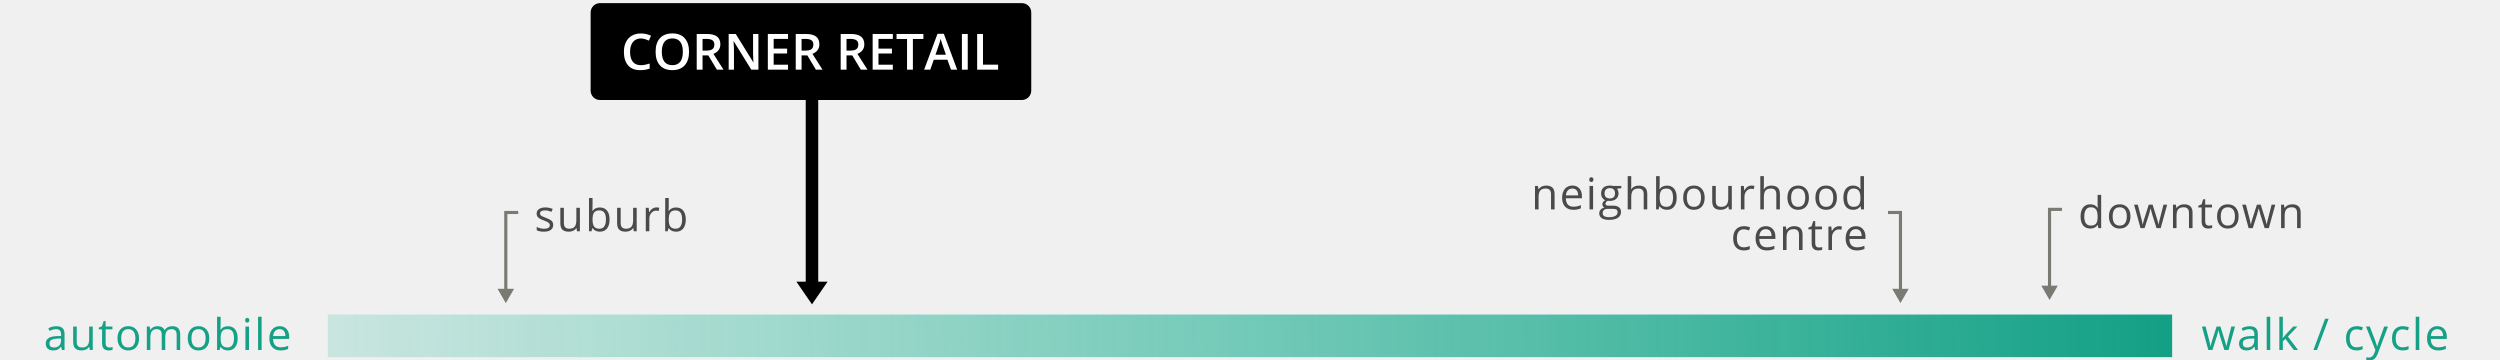
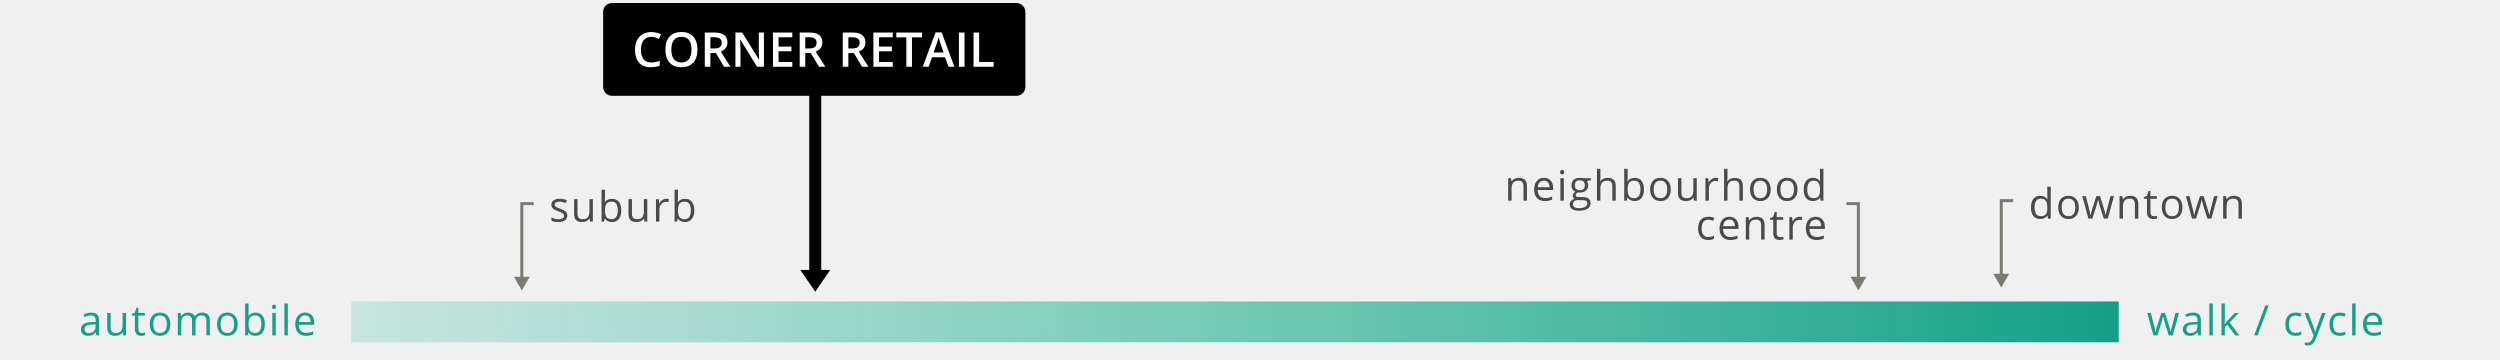
- <svg xmlns="http://www.w3.org/2000/svg" width="800px" height="115px" viewBox="0 0 800 115" version="1.1">
+ <svg xmlns="http://www.w3.org/2000/svg" width="800px" height="115px" viewBox="0 0 810 120" version="1.1">
  <defs>
    <linearGradient x1="0%" y1="50.036%" x2="100%" y2="50%" id="linearGradient-1">
      <stop stop-color="#26B99A" stop-opacity="0.2" offset="0%" />
      <stop stop-color="#1FB092" stop-opacity="0.585" offset="48.15%" />
      <stop stop-color="#14A085" offset="100%" />
    </linearGradient>
  </defs>
  <g id="Page-1" stroke="none" stroke-width="1" fill="none" fill-rule="evenodd">
    <g id="Corner_Mobility">
      <g id="Group" transform="translate(104, 100)" fill="url(#linearGradient-1)">
        <rect id="Rectangle-path" x="0.917" y="0.652" width="590.167" height="13.636" />
      </g>
-       <text id="automobile" font-family="OpenSans-Semibold, Open Sans" font-size="14" font-weight="500" letter-spacing="0.5" fill="#16A085">
+       <text id="automobile" font-family="Open Sans" font-size="14" font-weight="500" letter-spacing="0.5" fill="#16A085">
        <tspan x="14" y="112">automobile</tspan>
      </text>
-       <text id="walk-/-cycle" font-family="OpenSans-Semibold, Open Sans" font-size="14" font-weight="500" letter-spacing="0.5" fill="#16A085">
+       <text id="walk-/-cycle" font-family="Open Sans" font-size="14" font-weight="500" letter-spacing="0.5" fill="#16A085">
        <tspan x="704.46" y="112">walk / cycle</tspan>
      </text>
      <g id="Group-7-Copy" transform="translate(653, 58)">
        <g id="Group-5" transform="translate(0, 8)">
          <g id="Group-2" transform="translate(3.5, 15) scale(-1, 1) translate(-3.5, -15) ">
            <path d="M4.146,26.192 L4.146,0.996 L0.163,0.996" id="Shape" stroke="#797A72" />
            <path d="M4.146,29.996 L1.504,25.418 L6.789,25.418 L4.146,29.996 Z" id="Shape" fill="#797A72" />
          </g>
        </g>
        <text id="downtown" font-family="OpenSans, Open Sans" font-size="14" font-weight="normal" line-spacing="13" letter-spacing="0.5" fill="#4A4A4A">
          <tspan x="12" y="15">downtown</tspan>
        </text>
      </g>
      <g id="Group-3" transform="translate(490, 52)">
        <g id="Group-2" transform="translate(114, 15)">
          <path d="M4.146,26.192 L4.146,0.996 L0.163,0.996" id="Shape" stroke="#797A72" />
          <path d="M4.146,29.996 L1.504,25.418 L6.789,25.418 L4.146,29.996 Z" id="Shape" fill="#797A72" />
        </g>
        <text id="neighbourhood" font-family="OpenSans, Open Sans" font-size="14" font-weight="normal" line-spacing="13" letter-spacing="0.5" fill="#4A4A4A">
          <tspan x="0" y="15">neighbourhood</tspan>
          <tspan x="63.834" y="28">centre</tspan>
        </text>
      </g>
      <g id="Group-6" transform="translate(189, 1)">
        <rect id="Rectangle-3" fill="#000000" x="0" y="0" width="141" height="31" rx="3" />
        <rect id="Rectangle-path" fill="#000000" x="68.832" y="13.981" width="4" height="75.515" />
        <path d="M70.832,96.39 L73.332,92.759 L75.832,89.128 L70.832,89.128 L65.832,89.128 L68.332,92.759 L70.832,96.39 L70.832,96.39 Z" id="Shape" fill="#000000" />
        <g id="Group-7" transform="translate(10, 9)" fill="#FFFFFF">
          <path d="M6.074,2.309 C5.001,2.309 4.157,2.689 3.543,3.45 C2.928,4.211 2.621,5.26 2.621,6.598 C2.621,7.999 2.916,9.059 3.508,9.778 C4.099,10.497 4.954,10.856 6.074,10.856 C6.558,10.856 7.027,10.808 7.48,10.711 C7.933,10.614 8.404,10.491 8.894,10.34 L8.894,11.942 C7.998,12.281 6.982,12.45 5.847,12.45 C4.175,12.45 2.891,11.943 1.995,10.93 C1.099,9.917 0.651,8.468 0.651,6.582 C0.651,5.394 0.868,4.355 1.303,3.465 C1.738,2.574 2.366,1.892 3.19,1.418 C4.012,0.944 4.979,0.707 6.088,0.707 C7.254,0.707 8.332,0.952 9.322,1.441 L8.65,2.996 C8.264,2.813 7.857,2.653 7.427,2.516 C6.997,2.379 6.548,2.309 6.074,2.309 L6.074,2.309 Z" id="Shape" />
          <path d="M21.496,6.566 C21.496,8.425 21.031,9.871 20.101,10.902 C19.171,11.933 17.855,12.449 16.152,12.449 C14.427,12.449 13.103,11.937 12.179,10.914 C11.254,9.891 10.792,8.436 10.792,6.551 C10.792,4.666 11.257,3.218 12.187,2.207 C13.117,1.196 14.443,0.691 16.167,0.691 C17.864,0.691 19.177,1.204 20.105,2.23 C21.032,3.257 21.496,4.702 21.496,6.566 L21.496,6.566 Z M12.777,6.566 C12.777,7.972 13.06,9.039 13.629,9.765 C14.196,10.492 15.037,10.855 16.152,10.855 C17.261,10.855 18.098,10.496 18.664,9.777 C19.228,9.058 19.512,7.988 19.512,6.566 C19.512,5.165 19.232,4.102 18.672,3.378 C18.111,2.654 17.277,2.292 16.168,2.292 C15.048,2.292 14.203,2.654 13.633,3.378 C13.063,4.102 12.777,5.165 12.777,6.566 L12.777,6.566 Z" id="Shape" />
          <path d="M25.816,7.73 L25.816,12.292 L23.949,12.292 L23.949,0.87 L27.176,0.87 C28.65,0.87 29.74,1.146 30.449,1.698 C31.157,2.25 31.511,3.084 31.511,4.198 C31.511,5.62 30.771,6.633 29.292,7.237 L32.519,12.292 L30.394,12.292 L27.66,7.73 L25.816,7.73 L25.816,7.73 Z M25.816,6.184 L27.113,6.184 C27.982,6.184 28.613,6.023 29.004,5.7 C29.395,5.377 29.59,4.898 29.59,4.262 C29.59,3.616 29.379,3.153 28.957,2.871 C28.535,2.589 27.899,2.449 27.051,2.449 L25.817,2.449 L25.817,6.184 L25.816,6.184 Z" id="Shape" />
          <path d="M43.691,12.293 L41.402,12.293 L35.785,3.191 L35.723,3.191 L35.762,3.699 C35.834,4.668 35.871,5.553 35.871,6.355 L35.871,12.293 L34.176,12.293 L34.176,0.871 L36.442,0.871 L42.044,9.926 L42.091,9.926 C42.08,9.806 42.06,9.37 42.029,8.617 C41.998,7.864 41.982,7.277 41.982,6.855 L41.982,0.871 L43.693,0.871 L43.693,12.293 L43.691,12.293 Z" id="Shape" />
          <path d="M53.168,12.293 L46.707,12.293 L46.707,0.871 L53.168,0.871 L53.168,2.449 L48.574,2.449 L48.574,5.558 L52.879,5.558 L52.879,7.12 L48.574,7.12 L48.574,10.706 L53.168,10.706 L53.168,12.293 L53.168,12.293 Z" id="Shape" />
          <path d="M57.504,7.73 L57.504,12.292 L55.637,12.292 L55.637,0.87 L58.864,0.87 C60.338,0.87 61.428,1.146 62.137,1.698 C62.845,2.25 63.199,3.084 63.199,4.198 C63.199,5.62 62.459,6.633 60.98,7.237 L64.207,12.292 L62.082,12.292 L59.348,7.73 L57.504,7.73 L57.504,7.73 Z M57.504,6.184 L58.801,6.184 C59.67,6.184 60.301,6.023 60.692,5.7 C61.083,5.377 61.278,4.898 61.278,4.262 C61.278,3.616 61.067,3.153 60.645,2.871 C60.223,2.589 59.587,2.449 58.739,2.449 L57.505,2.449 L57.505,6.184 L57.504,6.184 Z" id="Shape" />
          <path d="M71.887,7.73 L71.887,12.292 L70.02,12.292 L70.02,0.87 L73.247,0.87 C74.721,0.87 75.811,1.146 76.52,1.698 C77.228,2.25 77.582,3.084 77.582,4.198 C77.582,5.62 76.842,6.633 75.363,7.237 L78.59,12.292 L76.465,12.292 L73.731,7.73 L71.887,7.73 L71.887,7.73 Z M71.887,6.184 L73.184,6.184 C74.053,6.184 74.684,6.023 75.075,5.7 C75.466,5.377 75.661,4.898 75.661,4.262 C75.661,3.616 75.45,3.153 75.028,2.871 C74.606,2.589 73.97,2.449 73.122,2.449 L71.888,2.449 L71.888,6.184 L71.887,6.184 Z" id="Shape" />
          <path d="M86.707,12.293 L80.246,12.293 L80.246,0.871 L86.707,0.871 L86.707,2.449 L82.113,2.449 L82.113,5.558 L86.418,5.558 L86.418,7.12 L82.113,7.12 L82.113,10.706 L86.707,10.706 L86.707,12.293 L86.707,12.293 Z" id="Shape" />
          <path d="M93.121,12.293 L91.254,12.293 L91.254,2.473 L87.895,2.473 L87.895,0.871 L96.481,0.871 L96.481,2.473 L93.122,2.473 L93.122,12.293 L93.121,12.293 Z" id="Shape" />
          <path d="M105.316,12.293 L104.175,9.121 L99.808,9.121 L98.691,12.293 L96.722,12.293 L100.995,0.824 L103.026,0.824 L107.299,12.293 L105.316,12.293 L105.316,12.293 Z M103.684,7.512 L102.614,4.403 C102.536,4.195 102.427,3.867 102.29,3.419 C102.151,2.971 102.057,2.643 102.005,2.435 C101.864,3.076 101.658,3.776 101.388,4.537 L100.357,7.514 L103.684,7.514 L103.684,7.512 Z" id="Shape" />
          <path d="M108.809,12.293 L108.809,0.871 L110.676,0.871 L110.676,12.293 L108.809,12.293 L108.809,12.293 Z" id="Shape" />
          <path d="M113.691,12.293 L113.691,0.871 L115.558,0.871 L115.558,10.691 L120.394,10.691 L120.394,12.293 L113.691,12.293 L113.691,12.293 Z" id="Shape" />
        </g>
      </g>
      <g id="Group-7" transform="translate(159, 59)">
        <g id="Group-5" transform="translate(0, 8)">
          <g id="Group-2" transform="translate(3.5, 15) scale(-1, 1) translate(-3.5, -15) ">
            <path d="M4.146,26.192 L4.146,0.996 L0.163,0.996" id="Shape" stroke="#797A72" />
            <path d="M4.146,29.996 L1.504,25.418 L6.789,25.418 L4.146,29.996 Z" id="Shape" fill="#797A72" />
          </g>
        </g>
        <text id="suburb" font-family="OpenSans, Open Sans" font-size="14" font-weight="normal" line-spacing="13" letter-spacing="0.5" fill="#4A4A4A">
          <tspan x="12" y="15">suburb</tspan>
        </text>
      </g>
    </g>
  </g>
</svg>
